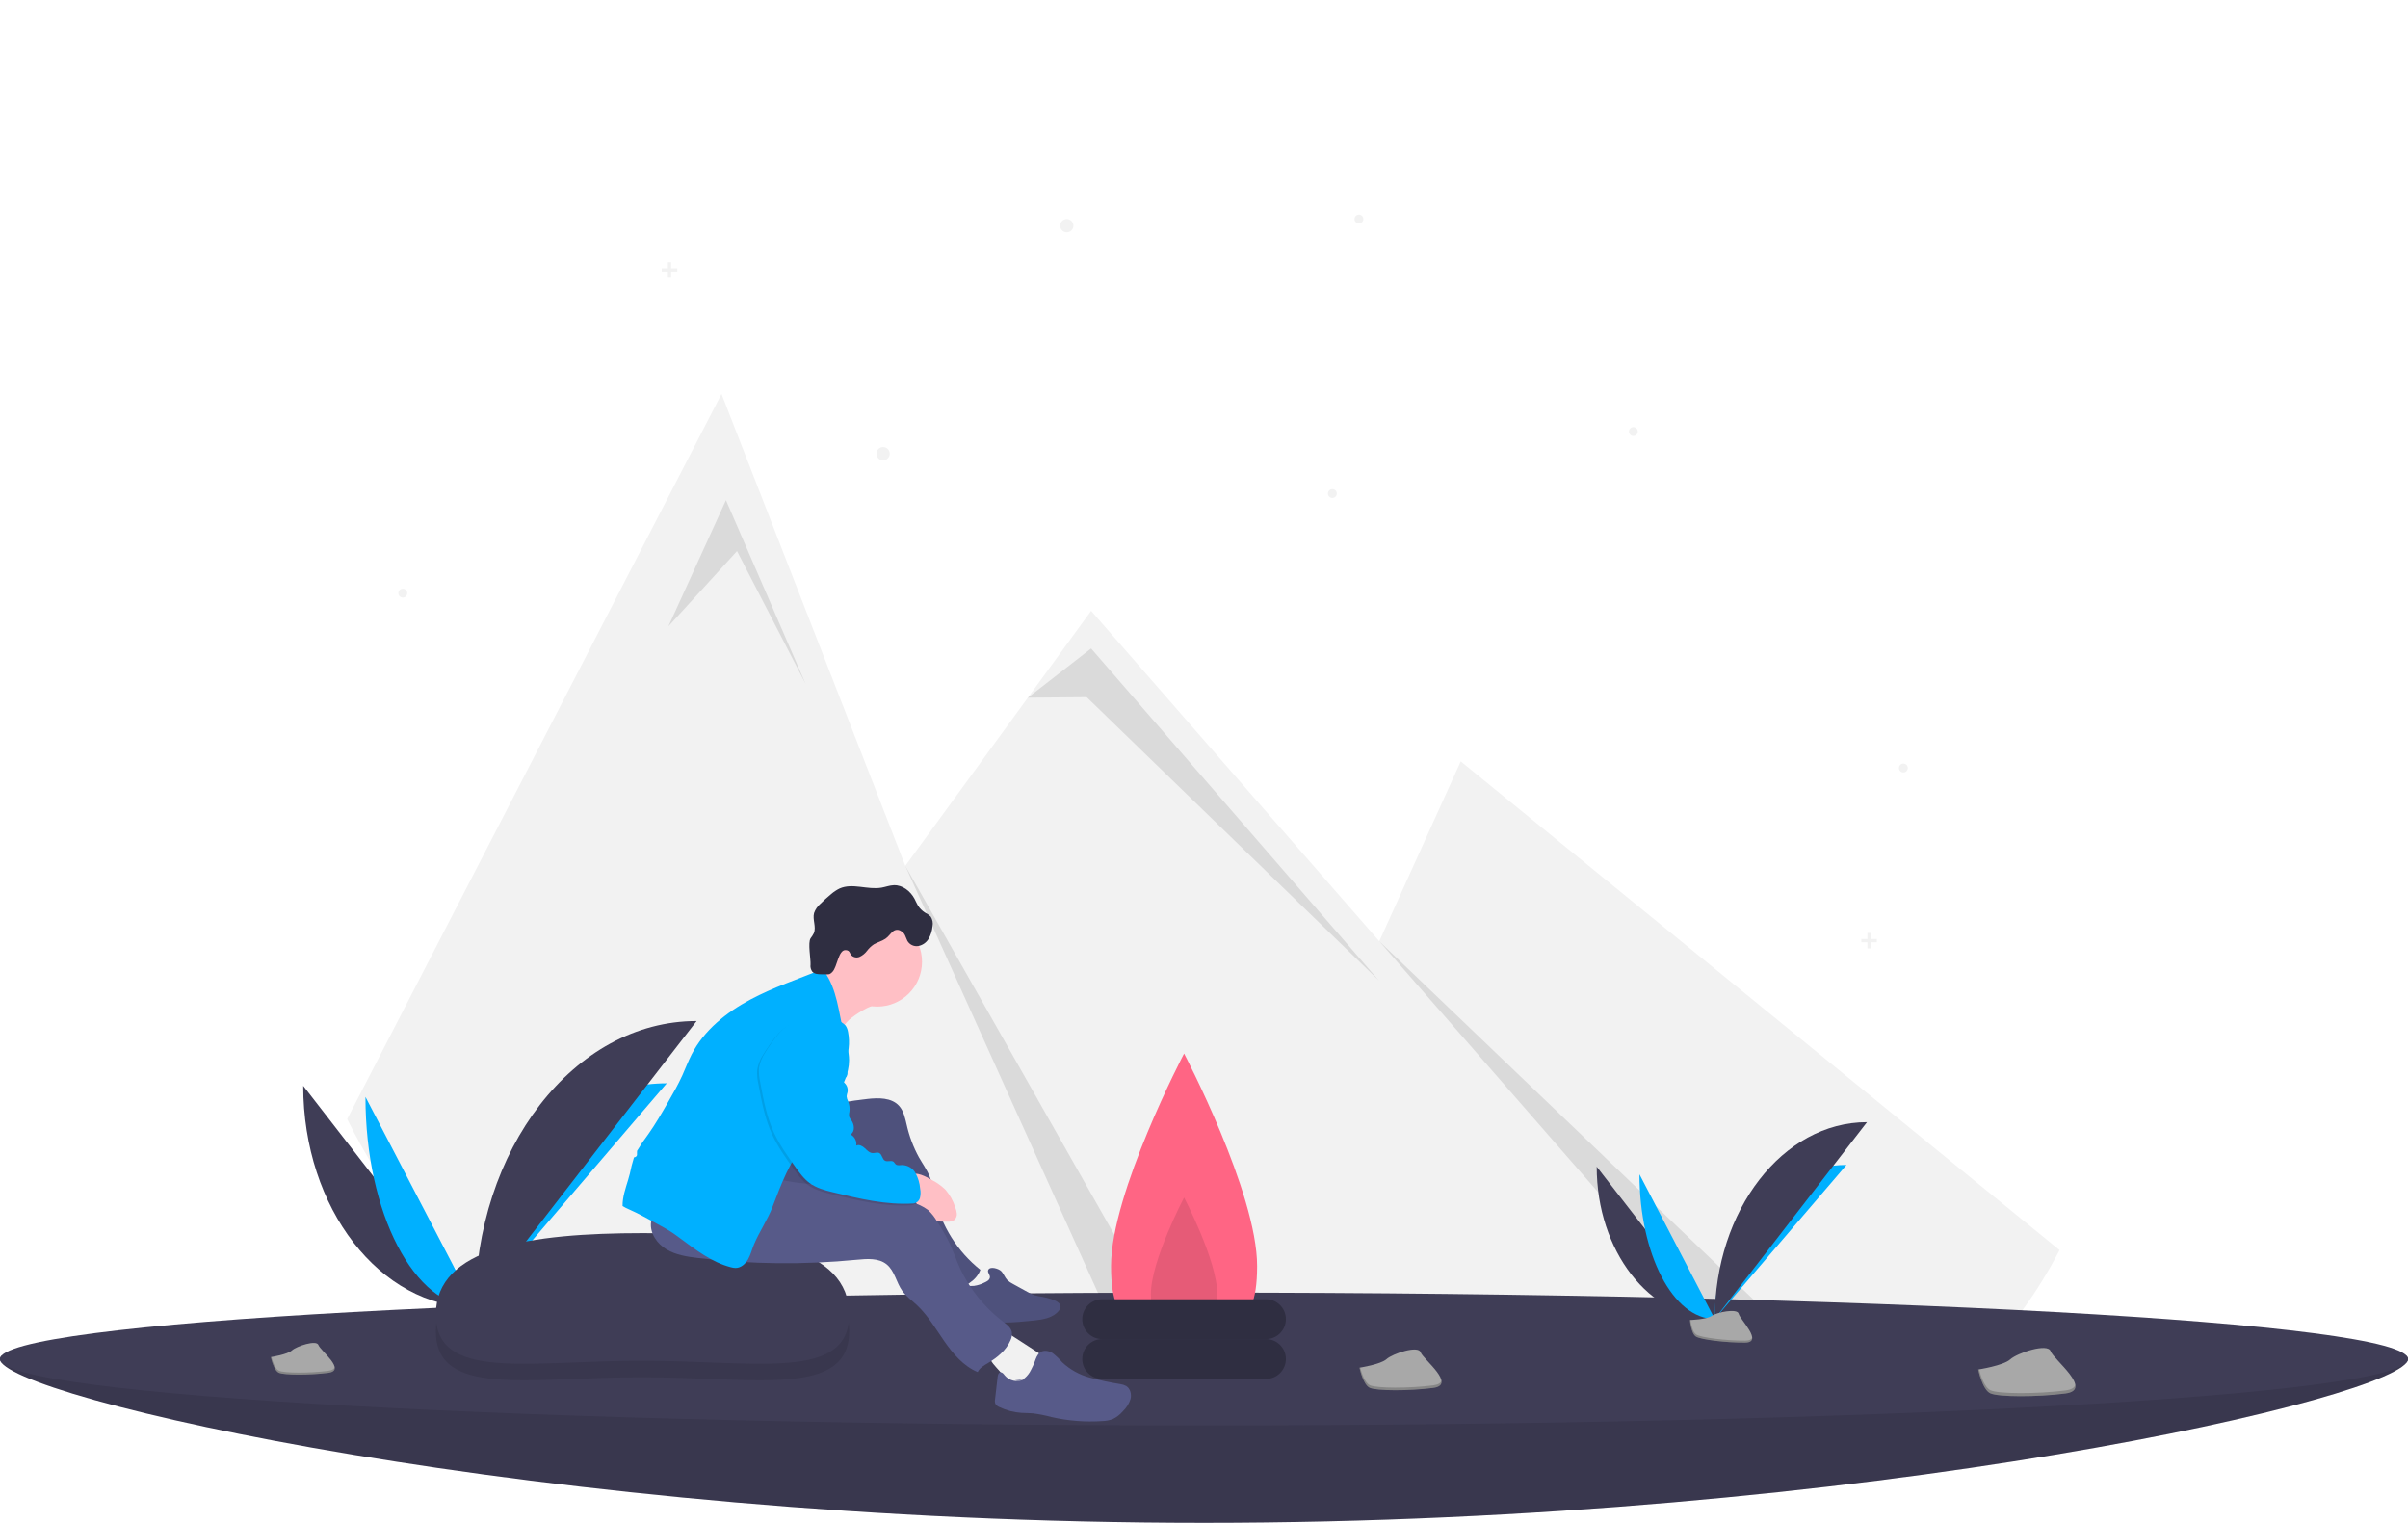
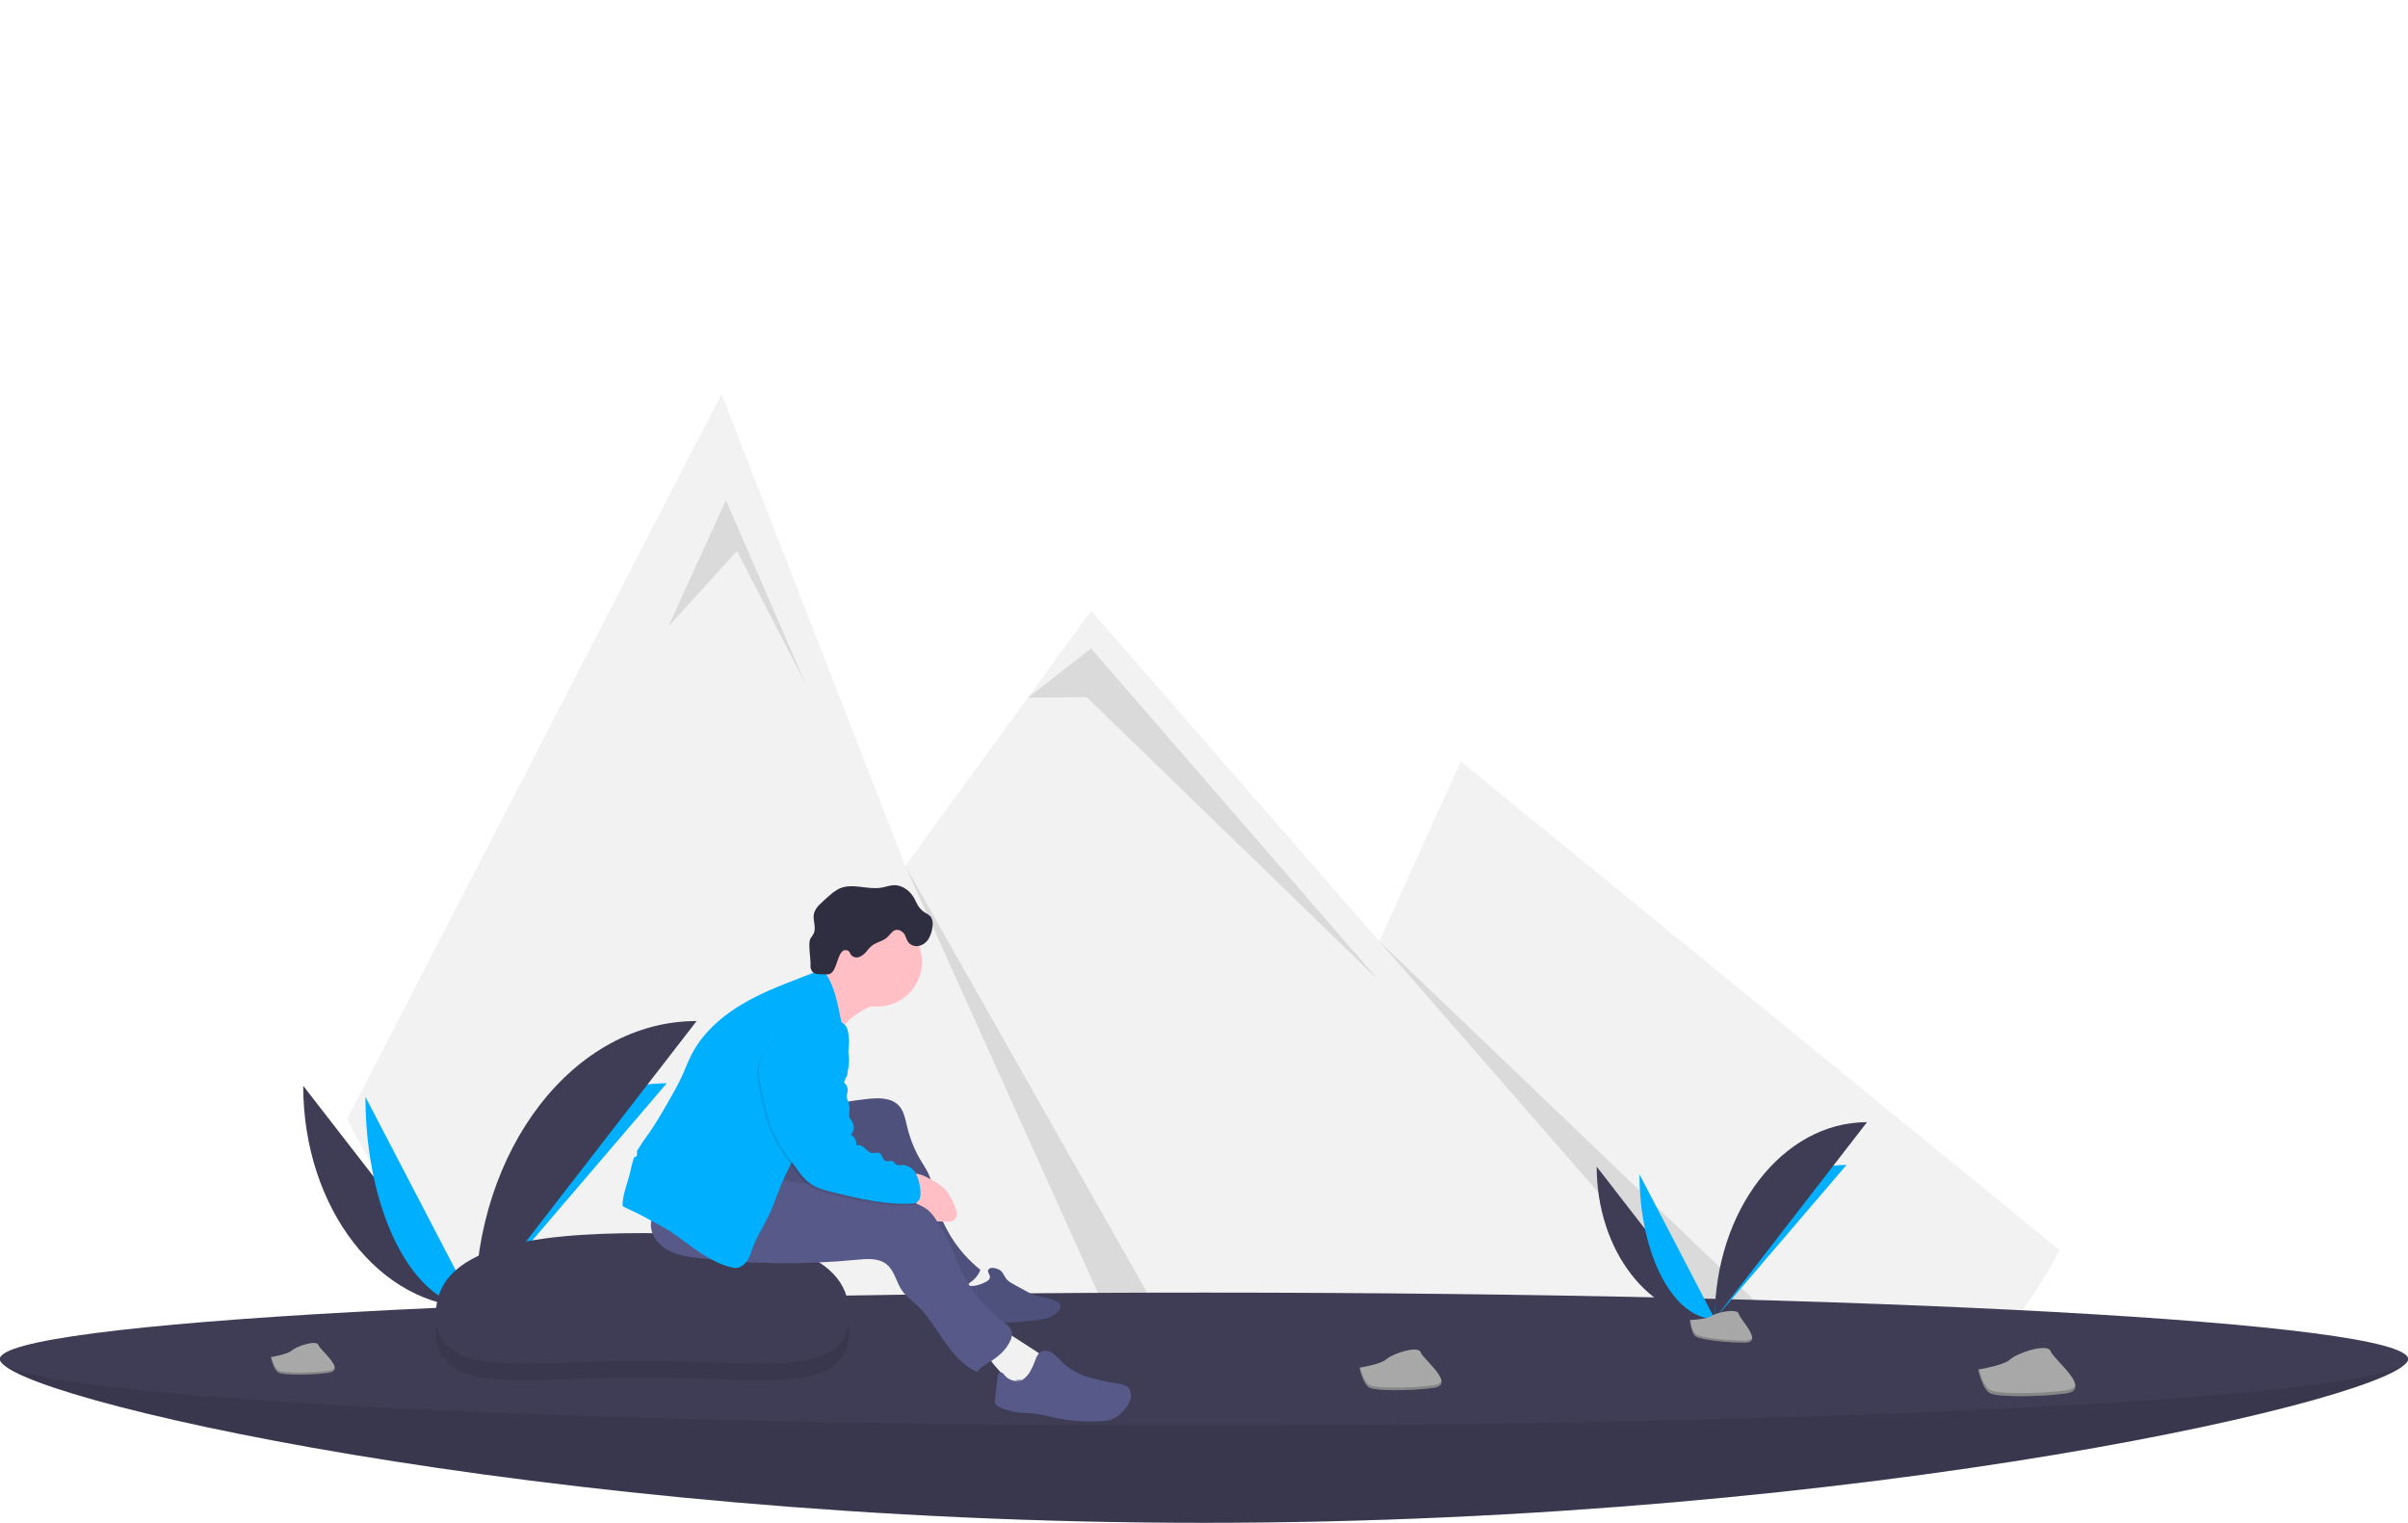
<svg xmlns="http://www.w3.org/2000/svg" data-name="Layer 1" width="1088" height="687.962" viewBox="0 0 1088 687.962">
  <path d="M1017.81,560.461c-5.27,45.15-16.22,81.4-31.25,110.31-20,38.52-54.21,54.04-84.77,70.28a193.277,193.277,0,0,1-27.46,11.94c-55.61,19.3-117.85,14.18-166.74,3.99a657.296,657.296,0,0,0-104.09-13.16q-14.97-.675-29.97-.67c-15.42.02-293.07,5.29-360.67-131.57-16.69-33.76-28.13-75-32.24-125.27-11.63-142.12,52.29-235.46,134.74-296.47,155.97-115.41,369.76-110.57,523.43,7.88C941.15,276.621,1036.99,396.031,1017.81,560.461Z" transform="translate(-56 -106.0188)" fill="none" />
  <path d="M986.56,670.771c-20,38.52-47.21,64.04-77.77,80.28a193.277,193.277,0,0,1-27.46,11.94c-55.61,19.3-117.85,14.18-166.74,3.99a657.296,657.296,0,0,0-104.09-13.16q-14.97-.675-29.97-.67-23.13.03-46.25,1.72c-100.17,7.36-253.82-6.43-321.42-143.29l169.14-327.6,62.95,161.62,20.09,51.59,55.37-75.98,28.59-39.23,130.2,149.27L716,449.981l254.78,207.92,14.21,11.59Z" transform="translate(-56 -106.0188)" fill="#f2f2f2" />
  <polygon points="302 282.962 328 225.962 364 308.962 333 248.962 302 282.962" opacity="0.1" />
  <path d="M610.5,753.821q-14.97-.675-29.97-.67l-115.49-255.96Z" transform="translate(-56 -106.0188)" opacity="0.1" />
  <polygon points="464.411 315.191 493 292.962 623 442.962 491 314.962 464.411 315.191" opacity="0.1" />
  <path d="M908.79,751.051a193.277,193.277,0,0,1-27.46,11.94L679.2,531.251Z" transform="translate(-56 -106.0188)" opacity="0.1" />
-   <circle cx="482" cy="101.962" r="3" fill="#f2f2f2" />
-   <circle cx="399" cy="204.962" r="3" fill="#f2f2f2" />
-   <circle cx="602" cy="222.962" r="2" fill="#f2f2f2" />
-   <circle cx="182" cy="267.962" r="2" fill="#f2f2f2" />
-   <circle cx="614" cy="98.962" r="2" fill="#f2f2f2" />
-   <circle cx="738" cy="194.962" r="2" fill="#f2f2f2" />
-   <circle cx="860" cy="346.962" r="2" fill="#f2f2f2" />
-   <polygon points="306 121.222 303.24 121.222 303.24 118.462 301.76 118.462 301.76 121.222 299 121.222 299 122.703 301.76 122.703 301.76 125.462 303.24 125.462 303.24 122.703 306 122.703 306 121.222" fill="#f2f2f2" />
-   <polygon points="848 424.222 845.24 424.222 845.24 421.462 843.76 421.462 843.76 424.222 841 424.222 841 425.703 843.76 425.703 843.76 428.462 845.24 428.462 845.24 425.703 848 425.703 848 424.222" fill="#f2f2f2" />
+   <circle cx="482" cy="101.962" r="3" fill="#f2f2f200" />
+   <circle cx="399" cy="204.962" r="3" fill="#f2f2f200" />
+   <circle cx="602" cy="222.962" r="2" fill="#f2f2f200" />
+   <circle cx="182" cy="267.962" r="2" fill="#f2f2f200" />
+   <circle cx="614" cy="98.962" r="2" fill="#f2f2f200" />
+   <circle cx="738" cy="194.962" r="2" fill="#f2f2f200" />
+   <circle cx="860" cy="346.962" r="2" fill="#f2f2f200" />
+   <polygon points="306 121.222 303.24 121.222 303.24 118.462 301.76 118.462 301.76 121.222 299 121.222 299 122.703 301.76 122.703 301.76 125.462 303.24 125.462 303.24 122.703 306 122.703 306 121.222" fill="#f2f2f200" />
+   <polygon points="848 424.222 845.24 424.222 845.24 421.462 843.76 421.462 843.76 424.222 841 424.222 841 425.703 843.76 425.703 843.76 428.462 845.24 428.462 845.24 425.703 848 425.703 848 424.222" fill="#f2f2f200" />
  <path d="M1144,719.981c0,16.569-243.557,74-544,74s-544-57.431-544-74,243.557,14,544,14S1144,703.413,1144,719.981Z" transform="translate(-56 -106.0188)" fill="#3f3d56" />
  <path d="M1144,719.981c0,16.569-243.557,74-544,74s-544-57.431-544-74,243.557,14,544,14S1144,703.413,1144,719.981Z" transform="translate(-56 -106.0188)" opacity="0.1" />
  <ellipse cx="544" cy="613.962" rx="544" ry="30" fill="#3f3d56" />
-   <path d="M624,677.981c0,33.137-14.775,24-33,24s-33,9.137-33-24,33-96,33-96S624,644.844,624,677.981Z" transform="translate(-56 -106.0188)" fill="#ff6584" />
-   <path d="M606,690.66c0,15.062-6.716,10.909-15,10.909s-15,4.153-15-10.909,15-43.636,15-43.636S606,675.597,606,690.66Z" transform="translate(-56 -106.0188)" opacity="0.1" />
-   <rect x="489" y="604.962" width="92" height="18" rx="9" fill="#2f2e41" />
-   <rect x="489" y="586.962" width="92" height="18" rx="9" fill="#2f2e41" />
+   <path d="M624,677.981c0,33.137-14.775,24-33,24s-33,9.137-33-24,33-96,33-96S624,644.844,624,677.981Z" transform="translate(-56 -106.0188)" fill="#f5636300" />
+   <path d="M606,690.66c0,15.062-6.716,10.909-15,10.909s-15,4.153-15-10.909,15-43.636,15-43.636S606,675.597,606,690.66Z" transform="translate(-56 -106.0188)" opacity="0" />
+   <rect x="489" y="604.962" width="92" height="18" rx="9" fill="#2f2e4100" />
+   <rect x="489" y="586.962" width="92" height="18" rx="9" fill="#2f2e4100" />
  <path d="M193,596.547c0,55.343,34.719,100.126,77.626,100.126" transform="translate(-56 -106.0188)" fill="#3f3d56" />
  <path d="M270.626,696.673c0-55.965,38.745-101.251,86.626-101.251" transform="translate(-56 -106.0188)" fill="#00b0ff" />
  <path d="M221.125,601.564c0,52.57,22.14,95.109,49.501,95.109" transform="translate(-56 -106.0188)" fill="#00b0ff" />
  <path d="M270.626,696.673c0-71.511,44.783-129.377,100.126-129.377" transform="translate(-56 -106.0188)" fill="#3f3d56" />
  <path d="M254.295,697.379s11.009-.339,14.326-2.702,16.934-5.183,17.757-1.395,16.544,18.845,4.115,18.945-28.879-1.936-32.19-3.953S254.295,697.379,254.295,697.379Z" transform="translate(-56 -106.0188)" fill="#a8a8a8" />
  <path d="M290.716,710.909c-12.429.1-28.879-1.936-32.19-3.953-2.522-1.536-3.527-7.048-3.863-9.591-.233.01-.368.014-.368.014s.697,8.879,4.009,10.896,19.761,4.053,32.19,3.953c3.588-.029,4.827-1.305,4.759-3.196C294.755,710.174,293.386,710.887,290.716,710.909Z" transform="translate(-56 -106.0188)" opacity="0.2" />
  <path d="M777.429,633.081c0,38.029,23.857,68.802,53.341,68.802" transform="translate(-56 -106.0188)" fill="#3f3d56" />
  <path d="M830.769,701.882c0-38.456,26.623-69.575,59.525-69.575" transform="translate(-56 -106.0188)" fill="#00b0ff" />
  <path d="M796.755,636.528c0,36.124,15.213,65.354,34.014,65.354" transform="translate(-56 -106.0188)" fill="#00b0ff" />
  <path d="M830.769,701.882c0-49.139,30.773-88.901,68.802-88.901" transform="translate(-56 -106.0188)" fill="#3f3d56" />
  <path d="M819.548,702.367s7.565-.233,9.844-1.856,11.636-3.562,12.202-.958,11.368,12.949,2.828,13.018-19.844-1.33-22.119-2.716S819.548,702.367,819.548,702.367Z" transform="translate(-56 -106.0188)" fill="#a8a8a8" />
  <path d="M844.574,711.664c-8.54.069-19.844-1.33-22.119-2.716-1.733-1.056-2.423-4.843-2.654-6.59-.16.007-.253.01-.253.01s.479,6.101,2.755,7.487,13.579,2.785,22.119,2.716c2.465-.02,3.317-.897,3.27-2.196C847.349,711.159,846.409,711.649,844.574,711.664Z" transform="translate(-56 -106.0188)" opacity="0.2" />
  <path d="M949.813,724.718s11.36-1.729,14.5-4.591,16.89-7.488,18.217-3.667,19.494,17.447,6.633,19.107-30.153,1.609-33.835-.065S949.813,724.718,949.813,724.718Z" transform="translate(-56 -106.0188)" fill="#a8a8a8" />
  <path d="M989.228,734.173c-12.86,1.659-30.153,1.609-33.835-.065-2.804-1.275-4.535-6.858-5.201-9.45-.24.04-.379.061-.379.061s1.833,9.108,5.516,10.783,20.975,1.725,33.835.065c3.712-.479,4.836-1.956,4.529-3.906C993.319,732.907,991.991,733.817,989.228,734.173Z" transform="translate(-56 -106.0188)" opacity="0.2" />
  <path d="M670.26,723.896s9.587-1.459,12.237-3.875,14.255-6.32,15.374-3.095,16.452,14.725,5.598,16.125-25.448,1.358-28.555-.055S670.26,723.896,670.26,723.896Z" transform="translate(-56 -106.0188)" fill="#a8a8a8" />
  <path d="M703.524,731.876c-10.853,1.4-25.448,1.358-28.555-.055-2.367-1.076-3.827-5.788-4.39-7.976-.202.033-.32.051-.32.051s1.547,7.687,4.655,9.101,17.702,1.456,28.555.055c3.133-.404,4.081-1.651,3.822-3.296C706.977,730.807,705.856,731.575,703.524,731.876Z" transform="translate(-56 -106.0188)" opacity="0.2" />
  <path d="M178.389,719.109s7.463-1.136,9.527-3.016,11.097-4.92,11.969-2.409,12.808,11.463,4.358,12.553-19.811,1.057-22.23-.043S178.389,719.109,178.389,719.109Z" transform="translate(-56 -106.0188)" fill="#a8a8a8" />
  <path d="M204.285,725.321c-8.449,1.09-19.811,1.057-22.23-.043-1.842-.838-2.979-4.506-3.417-6.209-.158.026-.249.04-.249.04s1.205,5.984,3.624,7.085,13.781,1.133,22.23.043c2.439-.315,3.177-1.285,2.976-2.566C206.973,724.489,206.101,725.087,204.285,725.321Z" transform="translate(-56 -106.0188)" opacity="0.2" />
  <path d="M439.696,707.337c0,30.22-42.124,20.873-93.7,20.873s-93.074,9.347-93.074-20.873,42.118-36.793,93.694-36.793S439.696,677.117,439.696,707.337Z" transform="translate(-56 -106.0188)" opacity="0.1" />
  <path d="M439.696,699.897c0,30.22-42.124,20.873-93.7,20.873s-93.074,9.347-93.074-20.873,42.118-36.793,93.694-36.793S439.696,669.676,439.696,699.897Z" transform="translate(-56 -106.0188)" fill="#3f3d56" />
  <path d="M447.726,561.44a45.271,45.271,0,0,0-7.057,4.472,15.173,15.173,0,0,0-4.907,6.644,61.296,61.296,0,0,1-3.038-8.98,147.824,147.824,0,0,0-6.208-16.165,21.483,21.483,0,0,0,9.758-7.482c4.799,4.778,9.734,9.762,12.122,16.099.411,1.092,1.609,2.256,1.886,3.234C450.675,560.643,448.775,560.863,447.726,561.44Z" transform="translate(-56 -106.0188)" fill="#ffbfc5" />
  <path d="M492.892,677.926a44.367,44.367,0,0,1,14.418,7.715,1.505,1.505,0,0,1,.655.887c.109.831-1,1.169-1.805,1.401-2.367.681-3.879,2.905-5.622,4.645s-4.543,3.105-6.577,1.716a6.365,6.365,0,0,1-1.381-1.455l-8.59-11.212a52.072,52.072,0,0,1,9.145-4.014" transform="translate(-56 -106.0188)" fill="#f1f1f1" />
  <path d="M508.333,680.259c1.137,1.16,1.631,2.829,2.747,4.01a10.028,10.028,0,0,0,2.542,1.764l6.572,3.617a18.995,18.995,0,0,0,3.176,1.5,29.111,29.111,0,0,0,3.772.787,27.325,27.325,0,0,1,5.318,1.569c1.289.528,2.725,1.438,2.719,2.83a3.076,3.076,0,0,1-.788,1.829c-2.591,3.264-7.178,3.987-11.322,4.426-8.972.949-18.152,1.66-26.923-.455a11.484,11.484,0,0,1-4.732-2.048c-2.646-2.193-3.173-6.188-2.185-9.479a5.125,5.125,0,0,1,2.09-3.108c1.389-.796,3.12-.426,4.716-.55a14.847,14.847,0,0,0,4.863-1.549c1.003-.452,2.157-1.035,2.372-2.228.199-1.106-1.101-2.215-.827-3.203C503.048,677.782,507.285,679.19,508.333,680.259Z" transform="translate(-56 -106.0188)" fill="#575a89" />
  <path d="M508.333,680.259c1.137,1.16,1.631,2.829,2.747,4.01a10.028,10.028,0,0,0,2.542,1.764l6.572,3.617a18.995,18.995,0,0,0,3.176,1.5,29.111,29.111,0,0,0,3.772.787,27.325,27.325,0,0,1,5.318,1.569c1.289.528,2.725,1.438,2.719,2.83a3.076,3.076,0,0,1-.788,1.829c-2.591,3.264-7.178,3.987-11.322,4.426-8.972.949-18.152,1.66-26.923-.455a11.484,11.484,0,0,1-4.732-2.048c-2.646-2.193-3.173-6.188-2.185-9.479a5.125,5.125,0,0,1,2.09-3.108c1.389-.796,3.12-.426,4.716-.55a14.847,14.847,0,0,0,4.863-1.549c1.003-.452,2.157-1.035,2.372-2.228.199-1.106-1.101-2.215-.827-3.203C503.048,677.782,507.285,679.19,508.333,680.259Z" transform="translate(-56 -106.0188)" opacity="0.1" />
  <path d="M523.581,716.157q1.381.909,2.76,1.822a4.942,4.942,0,0,1,2.006,1.979c.598,1.407-.211,2.999-1.111,4.234a24.353,24.353,0,0,1-10.64,8.246,15.949,15.949,0,0,1-4.621,1.152,1.967,1.967,0,0,1-1.074-.136c-.841-.444-.721-1.648-.731-2.599-.029-2.761-2.115-5.004-3.989-7.032s-3.785-4.526-3.356-7.254a9.016,9.016,0,0,1,2.379-4.245,17.644,17.644,0,0,1,3.618-3.413c1.95-1.276,2.637-.589,4.472.58Q518.462,712.787,523.581,716.157Z" transform="translate(-56 -106.0188)" fill="#f1f1f1" />
  <path d="M514.609,729.609a4.93,4.93,0,0,0,4.349-.981,11.071,11.071,0,0,0,2.824-3.63,30.472,30.472,0,0,0,1.748-3.849c.577-1.548,1.113-3.26,2.472-4.199,1.649-1.138,3.971-.693,5.647.406a29.624,29.624,0,0,1,4.33,4.147,29.264,29.264,0,0,0,12.295,6.841,133.696,133.696,0,0,0,13.891,2.969,7.905,7.905,0,0,1,2.673.861c1.881,1.147,2.508,3.709,1.985,5.849a13.025,13.025,0,0,1-3.461,5.544,13.857,13.857,0,0,1-4.6,3.562,14.612,14.612,0,0,1-4.661.883,79.204,79.204,0,0,1-22.979-1.799,63.028,63.028,0,0,0-8.424-1.682c-1.733-.153-3.478-.104-5.214-.222a27.299,27.299,0,0,1-9.944-2.623,3.52,3.52,0,0,1-1.813-1.504,3.746,3.746,0,0,1-.134-1.992l1.151-10.081c.1-.878.392-1.968,1.265-2.105.83-.13,1.434.72,1.956,1.378a7.122,7.122,0,0,0,8.53,1.865" transform="translate(-56 -106.0188)" fill="#575a89" />
  <path d="M447.866,602.504c5.058-.57,10.924-.665,14.344,3.104,2.097,2.312,2.734,5.55,3.46,8.586a55.818,55.818,0,0,0,5.48,14.596c1.609,2.84,3.559,5.506,4.793,8.528,1.265,3.097,1.73,6.449,2.47,9.712a58.646,58.646,0,0,0,20.536,32.665c-1.824,4.963-7.102,7.797-12.235,9.065a5.263,5.263,0,0,1-6.286-1.713,84.492,84.492,0,0,1-6.698-8.205c-7.399-9.88-14.911-19.969-18.941-31.637-1.414-4.094-2.829-8.873-6.808-10.584-2.269-.976-4.864-.671-7.3-.258a99.297,99.297,0,0,0-16.013,4.112c-5.559,1.934-11.924,4.314-17.012,1.355-3.045-1.771-4.857-5.171-5.525-8.629a37.244,37.244,0,0,1-.014-10.528,10.833,10.833,0,0,1,1.111-4.552,9.847,9.847,0,0,1,2.659-2.691,54.935,54.935,0,0,1,14.979-8.07c5.141-1.812,10.667-2.427,16.03-3.322Q442.359,603.125,447.866,602.504Z" transform="translate(-56 -106.0188)" fill="#575a89" />
  <path d="M447.866,602.504c5.058-.57,10.924-.665,14.344,3.104,2.097,2.312,2.734,5.55,3.46,8.586a55.818,55.818,0,0,0,5.48,14.596c1.609,2.84,3.559,5.506,4.793,8.528,1.265,3.097,1.73,6.449,2.47,9.712a58.646,58.646,0,0,0,20.536,32.665c-1.824,4.963-7.102,7.797-12.235,9.065a5.263,5.263,0,0,1-6.286-1.713,84.492,84.492,0,0,1-6.698-8.205c-7.399-9.88-14.911-19.969-18.941-31.637-1.414-4.094-2.829-8.873-6.808-10.584-2.269-.976-4.864-.671-7.3-.258a99.297,99.297,0,0,0-16.013,4.112c-5.559,1.934-11.924,4.314-17.012,1.355-3.045-1.771-4.857-5.171-5.525-8.629a37.244,37.244,0,0,1-.014-10.528,10.833,10.833,0,0,1,1.111-4.552,9.847,9.847,0,0,1,2.659-2.691,54.935,54.935,0,0,1,14.979-8.07c5.141-1.812,10.667-2.427,16.03-3.322Q442.359,603.125,447.866,602.504Z" transform="translate(-56 -106.0188)" opacity="0.1" />
  <path d="M476.82,638.977a26.181,26.181,0,0,1,6.391,4.54,23.099,23.099,0,0,1,4.363,7.827,9.482,9.482,0,0,1,.755,3.017,3.446,3.446,0,0,1-1.119,2.799,4.995,4.995,0,0,1-3.156.771q-2.2.018-4.398-.115a7.408,7.408,0,0,1-2.604-.494,7.277,7.277,0,0,1-2.029-1.536,28.459,28.459,0,0,1-6.227-8.409c-1.062-2.341-2.81-7.737-1.138-10.173C469.379,634.694,475,637.944,476.82,638.977Z" transform="translate(-56 -106.0188)" fill="#ffbfc5" />
  <path d="M405.907,638.142c7.48,2.396,15.443,2.67,23.263,3.401a194.275,194.275,0,0,1,38.783,7.666,20.627,20.627,0,0,1,7.312,3.405,21.751,21.751,0,0,1,4.242,5.396,91.631,91.631,0,0,1,5.573,9.745c1.421,3.036,2.504,6.218,3.825,9.298a65.368,65.368,0,0,0,20.39,26.117c1.631,1.241,3.448,2.591,3.867,4.597a6.408,6.408,0,0,1-.604,3.778c-1.929,4.491-5.932,7.759-10.132,10.259-1.806,1.075-3.793,2.167-4.681,4.072-6.384-2.636-11.129-8.255-15.08-13.92s-7.454-11.754-12.517-16.452c-2.23-2.07-4.764-3.872-6.518-6.358-2.677-3.795-3.401-8.986-7.005-11.915-3.63-2.95-8.837-2.548-13.492-2.092a331.089,331.089,0,0,1-71.653-.775c-4.945-.593-10.026-1.348-14.309-3.889s-7.619-7.308-7.012-12.251c.568-4.627,4.422-8.296,8.718-10.107s9.044-2.136,13.677-2.658A144.216,144.216,0,0,0,405.907,638.142Z" transform="translate(-56 -106.0188)" fill="#575a89" />
  <path d="M337.511,647.749c.587-3.923,2.111-7.639,3.067-11.489a70.376,70.376,0,0,1,1.817-7.177c.024-.066.052-.131.076-.198a1.667,1.667,0,0,0,1.225-.701,2.058,2.058,0,0,0,.104-1.078,7.28,7.28,0,0,1,.034-1.151,82.132,82.132,0,0,1,5.121-7.591c3.239-4.589,6.045-9.466,8.845-14.336,2.296-3.992,4.596-7.991,6.496-12.185,1.425-3.145,2.624-6.395,4.199-9.468,5.608-10.937,15.688-18.992,26.531-24.781,10.4-5.553,21.643-9.296,32.578-13.711a6.518,6.518,0,0,1,.763.9c5.908,8.075,6.545,18.689,8.976,28.395.982,3.919,2.294,7.824,2.291,11.864-.004,5.963-2.854,11.511-5.686,16.759a91.306,91.306,0,0,1-8.93,14.252c-1.673,2.071-3.516,4-5.198,6.063-6.893,8.452-10.873,18.844-14.742,29.041-2.24,5.904-5.902,11.14-8.364,16.955-.946,2.234-1.493,4.644-2.681,6.759s-3.257,3.977-5.684,3.988a8.319,8.319,0,0,1-2.097-.328c-8.784-2.26-16.141-8.071-23.441-13.455-1.303-.961-2.614-1.913-3.981-2.78-1.38-.875-2.815-1.661-4.248-2.447q-1.629-.893-3.258-1.785c-3.559-1.95-7.124-3.903-10.832-5.553a19.508,19.508,0,0,1-3.2-1.643A19.543,19.543,0,0,1,337.511,647.749Z" transform="translate(-56 -106.0188)" fill="#00b0ff" />
  <circle cx="396.359" cy="434.511" r="20.24" fill="#ffbfc5" />
  <path d="M465.974,531.06a4.796,4.796,0,0,0,4.984,2.343,6.985,6.985,0,0,0,4.652-3.318,13.203,13.203,0,0,0,1.724-5.583,5.847,5.847,0,0,0-.844-4.413,9.874,9.874,0,0,0-2.567-1.795,9.84,9.84,0,0,1-3.197-3.237c-.567-.935-.973-1.958-1.482-2.926-1.841-3.497-5.422-6.34-9.372-6.211-1.897.062-3.705.783-5.575,1.111-6.275,1.1-13.095-2.22-18.916.37a17.627,17.627,0,0,0-3.958,2.639q-2.458,2.027-4.725,4.272a9.78,9.78,0,0,0-2.88,4.192c-.791,2.969,1.09,6.287-.107,9.118a13.74,13.74,0,0,1-1.459,2.292c-1.321,1.937.114,9.498-.032,11.837a4.389,4.389,0,0,0,.81,3.243c.955,1.064,2.561,1.157,3.99,1.174l2.628.032a3.433,3.433,0,0,0,1.166-.12,3.544,3.544,0,0,0,1.322-1.019c2.185-2.303,2.659-9.833,5.833-9.805a2.326,2.326,0,0,1,1.369.355c.575.422.745,1.196,1.152,1.782a3.358,3.358,0,0,0,3.899.91,8.737,8.737,0,0,0,3.32-2.682,13.092,13.092,0,0,1,3.104-2.965c1.691-.987,3.603-1.416,5.249-2.531,1.376-.932,2.159-2.284,3.394-3.313a2.955,2.955,0,0,1,3.598-.202C465,527.624,465.086,529.29,465.974,531.06Z" transform="translate(-56 -106.0188)" fill="#2f2e41" />
  <path d="M419.21,566.72a32.236,32.236,0,0,1,14.103,1.133,7.465,7.465,0,0,1,3.93,2.332,7.134,7.134,0,0,1,1.12,2.944,23.793,23.793,0,0,1-1.707,14.336,1.884,1.884,0,0,0-.236,1.533,2.692,2.692,0,0,0,.788.78,2.786,2.786,0,0,1-.169,4.167c-.377.276-.873.515-.947.977-.08.503.392.897.76,1.25a4.493,4.493,0,0,1,1.255,4.13,9.049,9.049,0,0,0-.406,1.83,5.864,5.864,0,0,0,.66,2.176,9.515,9.515,0,0,1,.61,4.81,5.269,5.269,0,0,0-.056,2.353,5.337,5.337,0,0,0,.894,1.413c1.455,1.962,1.774,5.244-.336,6.475a4.875,4.875,0,0,1,2.6,5.03c1.26-.673,2.788.187,3.837,1.156s2.122,2.154,3.549,2.225c.995.05,2.043-.466,2.95-.057,1.38.623,1.333,2.861,2.69,3.532,1.191.588,2.849-.372,3.863.485.353.298.533.76.874,1.072.77.705,1.973.405,3.016.364a7.102,7.102,0,0,1,6.022,3.677,18.024,18.024,0,0,1,2.065,7.052,9.474,9.474,0,0,1-.078,4.053,3.481,3.481,0,0,1-2.855,2.573c-12.421.804-24.678-2.174-36.772-5.119-3.552-.865-7.165-1.877-10.128-4.02-2.692-1.947-4.671-4.7-6.601-7.403-3.559-4.984-7.141-10.007-9.689-15.577-3.278-7.169-4.74-15.011-6.174-22.762a21.13,21.13,0,0,1-.52-6.35,17.906,17.906,0,0,1,2.796-6.962,74.348,74.348,0,0,1,5.659-7.978A20.695,20.695,0,0,1,419.21,566.72Z" transform="translate(-56 -106.0188)" opacity="0.1" />
  <path d="M420.029,565.901a32.237,32.237,0,0,1,14.103,1.133,7.465,7.465,0,0,1,3.93,2.332,7.134,7.134,0,0,1,1.12,2.944,23.793,23.793,0,0,1-1.707,14.336,1.884,1.884,0,0,0-.236,1.533,2.692,2.692,0,0,0,.788.78,2.786,2.786,0,0,1-.169,4.167c-.377.276-.873.515-.947.977-.08.503.392.897.76,1.25a4.493,4.493,0,0,1,1.255,4.13,9.049,9.049,0,0,0-.406,1.83,5.864,5.864,0,0,0,.66,2.176,9.515,9.515,0,0,1,.61,4.81,5.269,5.269,0,0,0-.056,2.353,5.336,5.336,0,0,0,.894,1.413c1.455,1.962,1.774,5.244-.336,6.475a4.875,4.875,0,0,1,2.6,5.03c1.26-.673,2.788.187,3.837,1.156s2.122,2.154,3.549,2.225c.995.05,2.043-.466,2.95-.057,1.38.623,1.333,2.861,2.69,3.532,1.191.588,2.849-.372,3.863.485.353.298.533.76.874,1.072.77.705,1.973.405,3.016.364a7.102,7.102,0,0,1,6.022,3.677,18.024,18.024,0,0,1,2.065,7.052,9.474,9.474,0,0,1-.078,4.053,3.481,3.481,0,0,1-2.855,2.573c-12.421.804-24.678-2.174-36.772-5.119-3.552-.865-7.165-1.877-10.128-4.02-2.692-1.947-4.671-4.7-6.601-7.403-3.559-4.984-7.141-10.007-9.689-15.577-3.278-7.169-4.74-15.011-6.174-22.762a21.129,21.129,0,0,1-.52-6.35,17.906,17.906,0,0,1,2.796-6.962,74.348,74.348,0,0,1,5.659-7.978A20.695,20.695,0,0,1,420.029,565.901Z" transform="translate(-56 -106.0188)" fill="#00b0ff" />
</svg>
